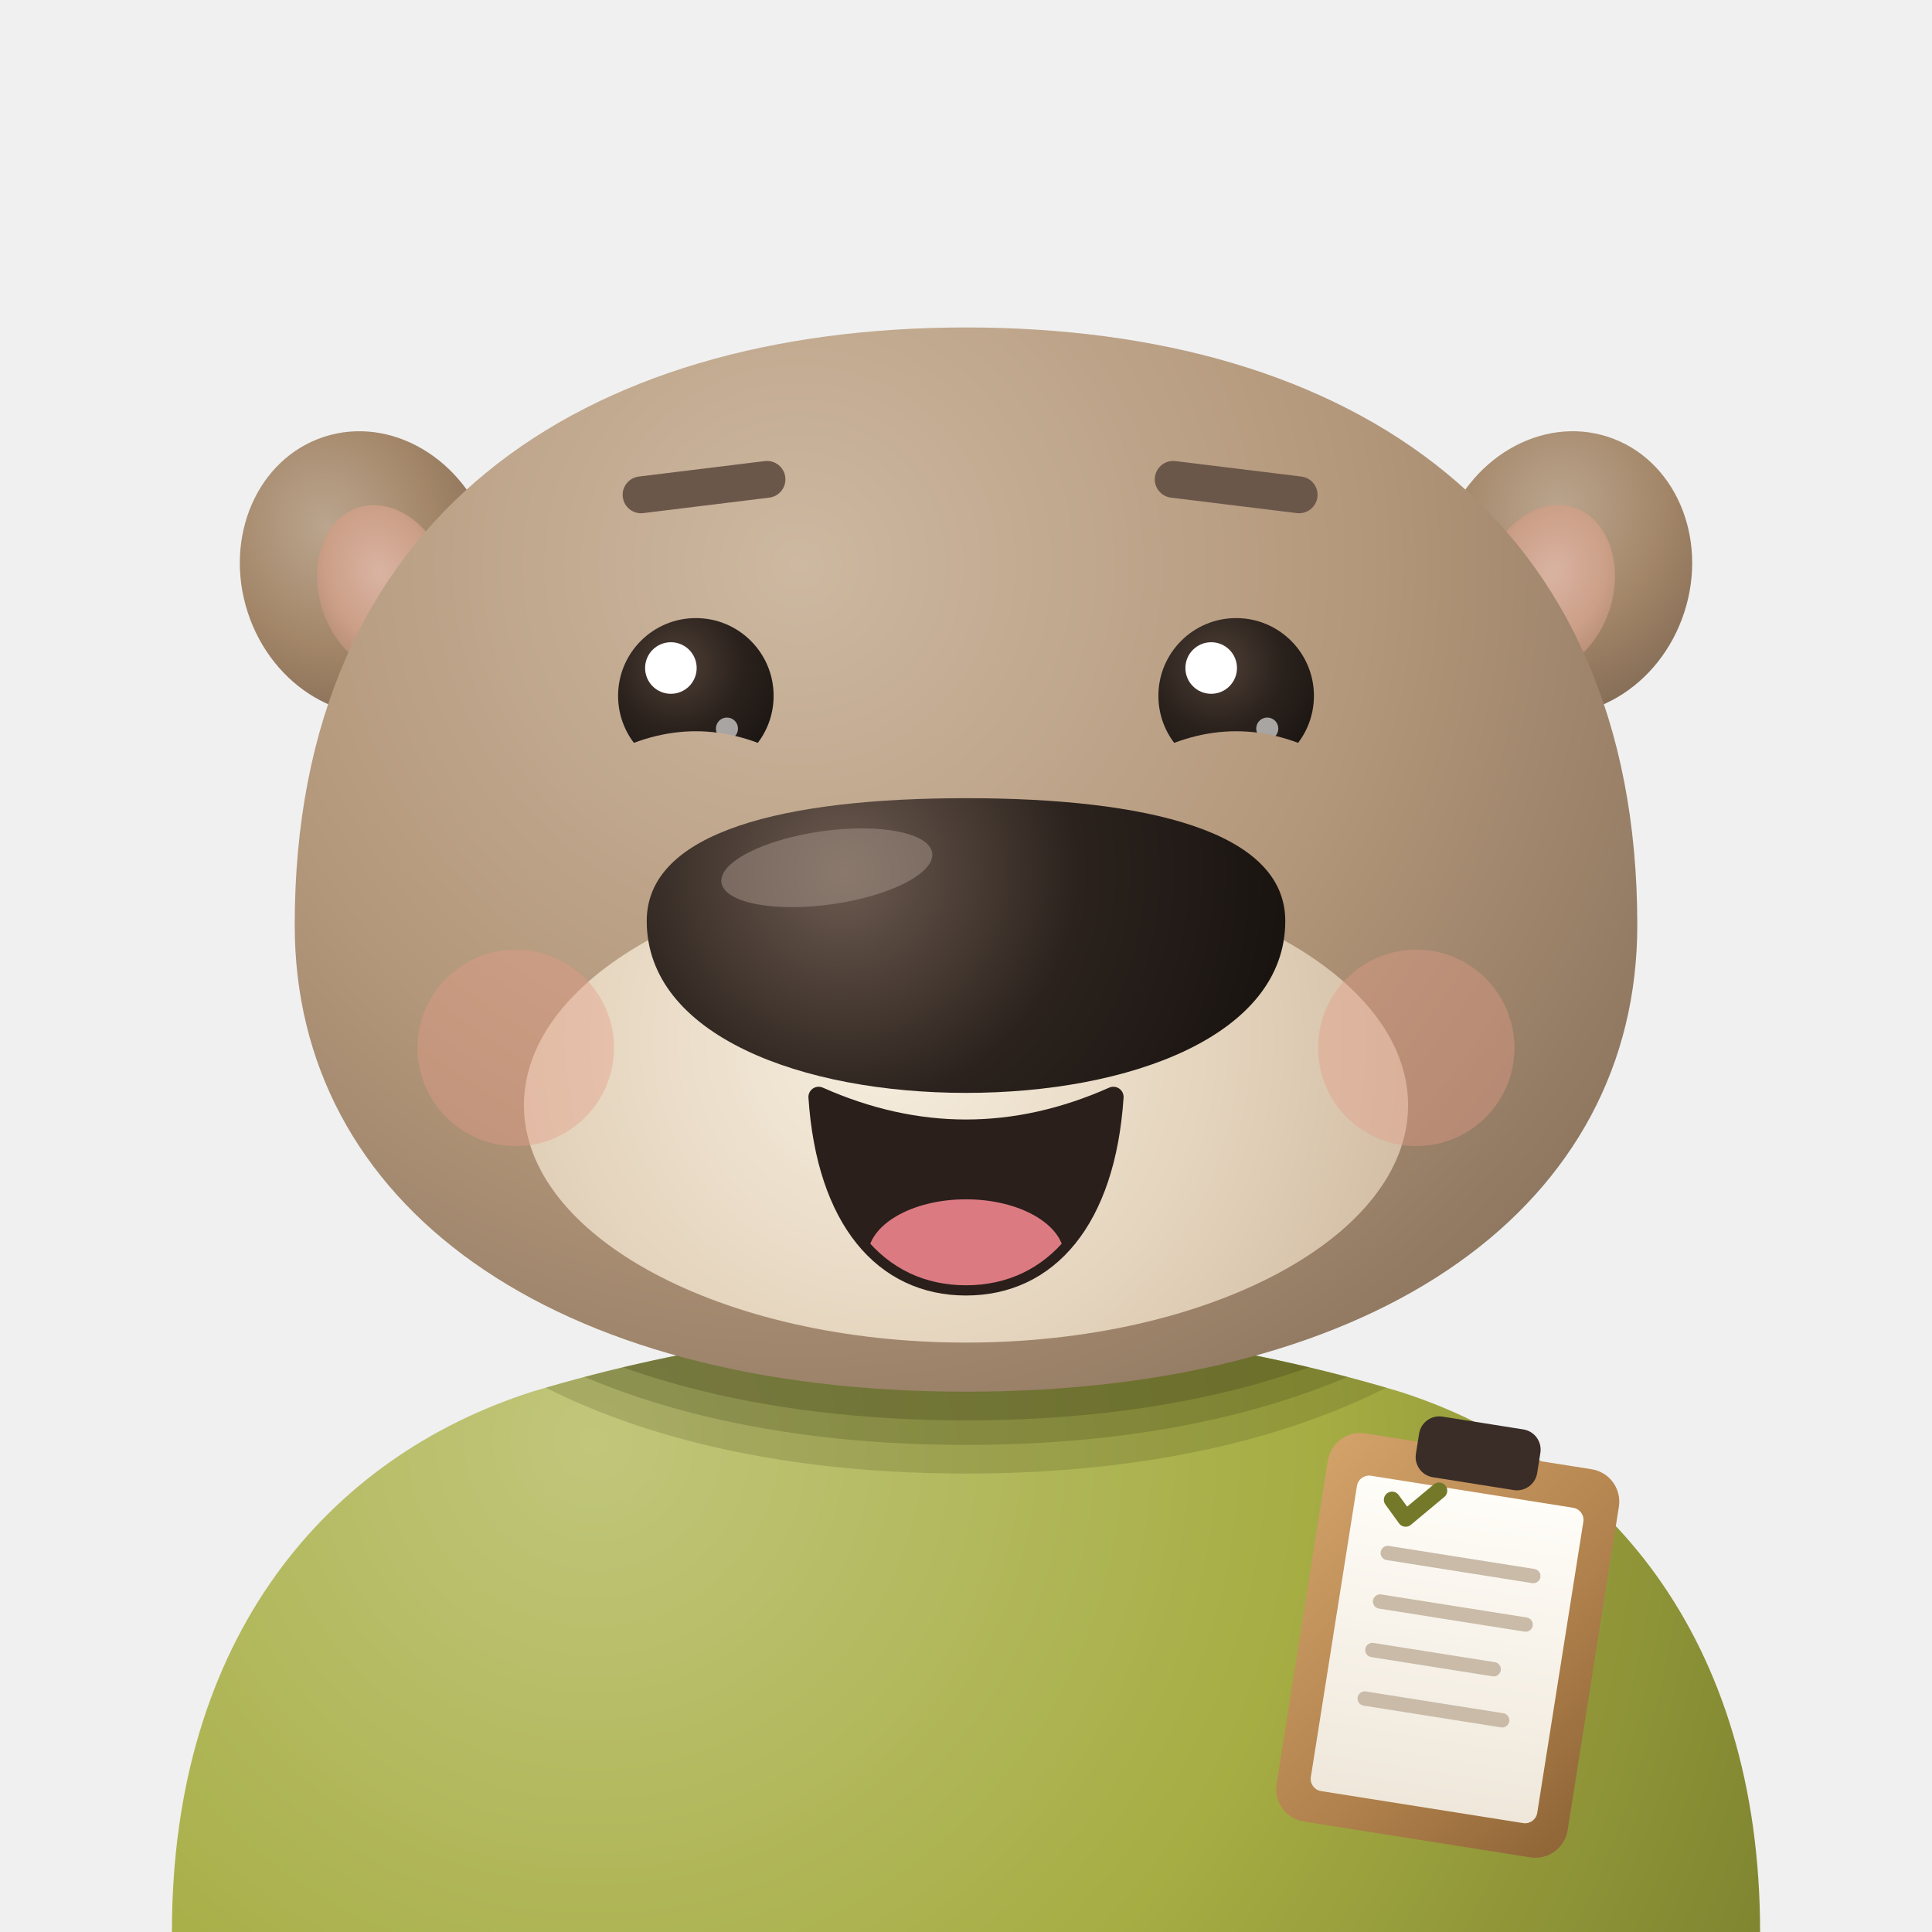
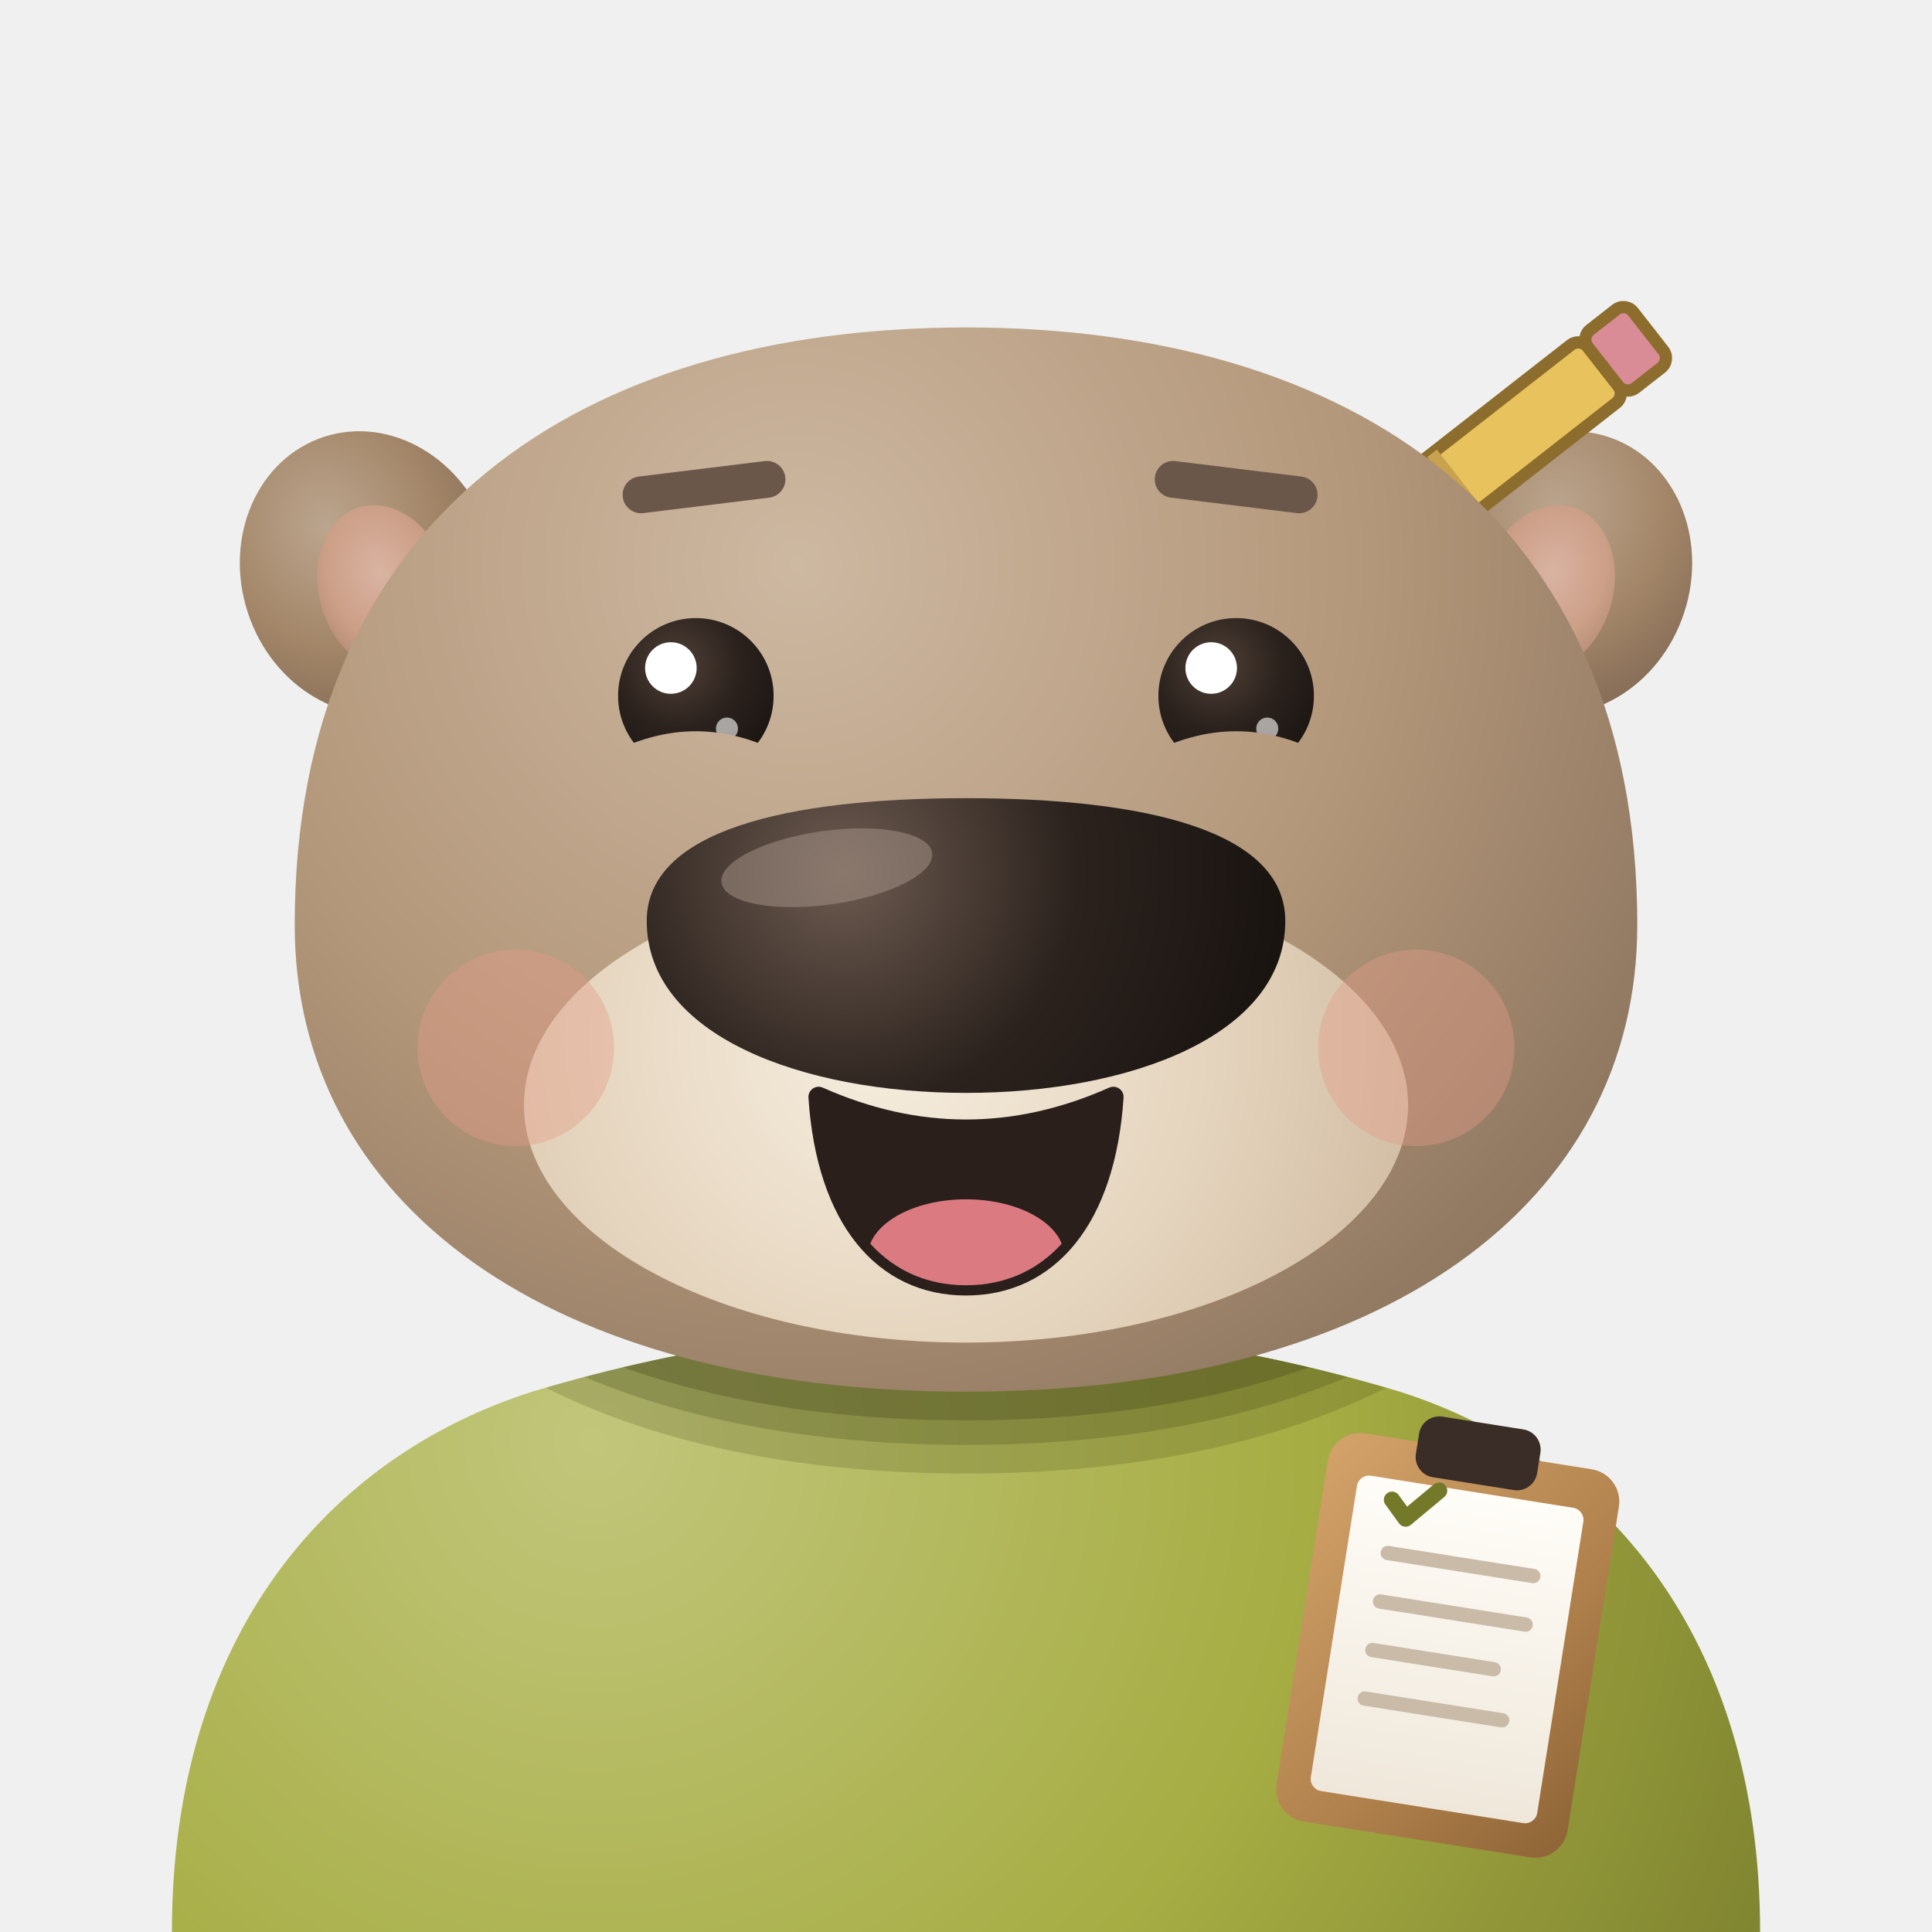
<svg xmlns="http://www.w3.org/2000/svg" viewBox="0 0 512 512" role="img">
  <g transform="scale(1.08475) translate(-20 -40)">
    <defs>
      <radialGradient id="fur" gradientUnits="userSpaceOnUse" cx="215" cy="180" r="280">
        <stop offset="0" stop-color="#cdb8a1" />
        <stop offset=".5" stop-color="#b3977a" />
        <stop offset="1" stop-color="#7f6955" />
      </radialGradient>
      <radialGradient id="earo" cx=".4" cy=".3" r=".85">
        <stop offset="0" stop-color="#bba58e" />
        <stop offset=".5" stop-color="#a38668" />
        <stop offset="1" stop-color="#7a6350" />
      </radialGradient>
      <radialGradient id="eari" cx=".5" cy=".4" r=".8">
        <stop offset="0" stop-color="#d9b3a2" />
        <stop offset=".5" stop-color="#cc9f87" />
        <stop offset="1" stop-color="#a07c68" />
      </radialGradient>
      <radialGradient id="muz" gradientUnits="userSpaceOnUse" cx="236" cy="296" r="150">
        <stop offset="0" stop-color="#f6eedf" />
        <stop offset=".55" stop-color="#e4d3bc" />
        <stop offset="1" stop-color="#ccb69c" />
      </radialGradient>
      <radialGradient id="nose" gradientUnits="userSpaceOnUse" cx="226" cy="250" r="115">
        <stop offset="0" stop-color="#6d5b50" />
        <stop offset=".5" stop-color="#2b221d" />
        <stop offset="1" stop-color="#17120f" />
      </radialGradient>
      <radialGradient id="eye" cx=".38" cy=".3" r=".85">
        <stop offset="0" stop-color="#4f4037" />
        <stop offset=".5" stop-color="#2a211c" />
        <stop offset="1" stop-color="#16120f" />
      </radialGradient>
      <radialGradient id="shirt" gradientUnits="userSpaceOnUse" cx="165" cy="392" r="350">
        <stop offset="0" stop-color="#c1c67b" />
        <stop offset=".5" stop-color="#a6ad43" />
        <stop offset="1" stop-color="#74792a" />
      </radialGradient>
      <linearGradient id="gold" x1="0" y1="0" x2="1" y2="1">
        <stop offset="0" stop-color="#f0d58f" />
        <stop offset=".5" stop-color="#c9a24e" />
        <stop offset="1" stop-color="#9a7630" />
      </linearGradient>
      <radialGradient id="disc" cx=".4" cy=".3" r=".9">
        <stop offset="0" stop-color="#ffffff" />
        <stop offset=".5" stop-color="#f1eadf" />
        <stop offset="1" stop-color="#d6ccbd" />
      </radialGradient>
      <linearGradient id="board" x1="0" y1="0" x2="1" y2="1">
        <stop offset="0" stop-color="#d3a36a" />
        <stop offset=".6" stop-color="#b0814c" />
        <stop offset="1" stop-color="#8e6436" />
      </linearGradient>
      <linearGradient id="paper" x1="0" y1="0" x2="0" y2="1">
        <stop offset="0" stop-color="#fffdf8" />
        <stop offset="1" stop-color="#efe7da" />
      </linearGradient>
      <radialGradient id="spark" cx=".4" cy=".35" r=".8">
        <stop offset="0" stop-color="#fff0b8" />
        <stop offset=".5" stop-color="#e8c25c" />
        <stop offset="1" stop-color="#c9a24e" />
      </radialGradient>
      <radialGradient id="cup" cx=".35" cy=".3" r=".9">
        <stop offset="0" stop-color="#c1c67b" />
        <stop offset=".5" stop-color="#a6ad43" />
        <stop offset="1" stop-color="#74792a" />
      </radialGradient>
      <radialGradient id="glow" cx=".5" cy=".5" r=".5">
        <stop offset="0" stop-color="#ffe9a8" stop-opacity=".95" />
        <stop offset=".45" stop-color="#f3c95e" stop-opacity=".45" />
        <stop offset="1" stop-color="#f3c95e" stop-opacity="0" />
      </radialGradient>
      <linearGradient id="lens" x1="0" y1="0" x2=".3" y2="1">
        <stop offset="0" stop-color="#3a3634" />
        <stop offset=".45" stop-color="#161414" />
        <stop offset="1" stop-color="#070606" />
      </linearGradient>
      <linearGradient id="hair" x1="0" y1="0" x2=".7" y2="1">
        <stop offset="0" stop-color="#5e5751" />
        <stop offset=".5" stop-color="#3b3632" />
        <stop offset="1" stop-color="#25211f" />
      </linearGradient>
      <linearGradient id="hat" x1="0" y1="0" x2=".6" y2="1">
        <stop offset="0" stop-color="#ecc867" />
        <stop offset=".55" stop-color="#c9a24e" />
        <stop offset="1" stop-color="#8d6d2d" />
      </linearGradient>
      <radialGradient id="bulb" cx=".38" cy=".32" r=".8">
        <stop offset="0" stop-color="#fff6d2" />
        <stop offset=".5" stop-color="#f4cd62" />
        <stop offset="1" stop-color="#c99a35" />
      </radialGradient>
    </defs>
    <g id="body">
      <path d="M62 512C62 440 100 396 150 380C190 368 226 364 256 364C286 364 322 368 362 380C412 396 450 440 450 512Z" fill="url(#shirt)" />
    </g>
    <clipPath id="bc">
      <path d="M62 512C62 440 100 396 150 380C190 368 226 364 256 364C286 364 322 368 362 380C412 396 450 440 450 512Z" />
    </clipPath>
    <g clip-path="url(#bc)">
      <g transform="translate(0 -2) rotate(0 256 400) translate(256 382) scale(1 1) translate(-256 -382)">
        <path transform="translate(0 20)" d="M92 268C92 168 162 122 256 122C350 122 420 168 420 268C420 336 358 382 256 382C154 382 92 336 92 268Z" fill="#3f4116" opacity="0.2" />
        <path transform="translate(0 13)" d="M92 268C92 168 162 122 256 122C350 122 420 168 420 268C420 336 358 382 256 382C154 382 92 336 92 268Z" fill="#3f4116" opacity="0.24" />
        <path transform="translate(0 7)" d="M92 268C92 168 162 122 256 122C350 122 420 168 420 268C420 336 358 382 256 382C154 382 92 336 92 268Z" fill="#3f4116" opacity="0.3" />
      </g>
    </g>
    <g id="clipboard" transform="translate(374 440) rotate(9)">
      <rect x="-36" y="-46" width="72" height="96" rx="8" fill="url(#board)" />
      <rect x="-28" y="-36" width="56" height="78" rx="3" fill="url(#paper)" />
      <rect x="-15" y="-53" width="30" height="15" rx="5" fill="#3a2d27" />
      <g stroke="#c9bba8" stroke-width="3.5" stroke-linecap="round">
        <path d="M-18-18H18" />
        <path d="M-18-6H18" />
        <path d="M-18 6H12" />
        <path d="M-18 18H16" />
      </g>
      <path d="M-19-31l4 4 7-8" fill="none" stroke="#74792a" stroke-width="4" stroke-linecap="round" stroke-linejoin="round" />
    </g>
    <g id="head" transform="translate(0 -2) rotate(0 256 400) translate(256 382) scale(1 1) translate(-256 -382)">
      <g id="ear-l" transform="translate(0 0) rotate(0 140 232)">
        <g transform="translate(110 196) scale(1) translate(-110 -196)">
          <ellipse cx="110" cy="182" rx="31" ry="35" transform="rotate(-18 110 182)" fill="url(#earo)" />
          <ellipse cx="114" cy="186" rx="16" ry="21" transform="rotate(-18 114 186)" fill="url(#eari)" />
        </g>
      </g>
      <g id="ear-r" transform="translate(0 0) rotate(0 372 232)">
        <g transform="translate(402 196) scale(1) translate(-402 -196)">
          <ellipse cx="402" cy="182" rx="31" ry="35" transform="rotate(18 402 182)" fill="url(#earo)" />
          <ellipse cx="398" cy="186" rx="16" ry="21" transform="rotate(18 398 186)" fill="url(#eari)" />
        </g>
      </g>
+       <g id="pencil" transform="translate(388 150) rotate(-38)">
+         <rect x="-44" y="-9" width="74" height="18" rx="3" fill="#e8c25c" stroke="#8d6d2d" stroke-width="3" />
+         <path d="M-30 -9V9M-16 -9V9" stroke="#c9a24e" stroke-width="3" />
+         <rect x="30" y="-9" width="14" height="18" rx="3" fill="#d98b96" stroke="#8d6d2d" stroke-width="3" />
+         <path d="M-44 -9L-64 0L-44 9Z" fill="#ecd9b8" stroke="#8d6d2d" stroke-width="3" stroke-linejoin="round" />
+         <path d="M-57 -3.2L-64 0L-57 3.2Z" fill="#3a2d27" />
+       </g>
      <path id="skull" d="M92 268C92 168 162 122 256 122C350 122 420 168 420 268C420 336 358 382 256 382C154 382 92 336 92 268Z" fill="url(#fur)" />
      <ellipse id="muzzle" cx="256" cy="312" rx="108" ry="58" fill="url(#muz)" />
      <g id="blush" opacity="0.4">
        <circle cx="146" cy="298" r="24" fill="#e39a86" />
        <circle cx="366" cy="298" r="24" fill="#e39a86" />
      </g>
      <g id="nose" transform="translate(0 5)">
        <path d="M178 262C178 240 212 232 256 232C300 232 334 240 334 262C334 290 296 304 256 304C216 304 178 290 178 262Z" fill="url(#nose)" />
        <ellipse cx="222" cy="249" rx="26" ry="9" fill="#a8968a" opacity=".5" transform="rotate(-8 222 249)" />
      </g>
      <g id="mouth">
        <clipPath id="mc">
          <path d="M220 310Q256 326 292 310C290 340 276 356 256 356C236 356 222 340 220 310Z" />
        </clipPath>
        <path d="M220 310Q256 326 292 310C290 340 276 356 256 356C236 356 222 340 220 310Z" fill="#2a1f1a" stroke="#2a1f1a" stroke-width="5" stroke-linejoin="round" />
        <ellipse cx="256" cy="349" rx="24" ry="14" fill="#dc7a82" clip-path="url(#mc)" />
      </g>
      <g id="eyes">
        <circle cx="190" cy="212" r="19" fill="url(#eye)" />
        <circle cx="183.9" cy="205.2" r="6.3" fill="#fff" />
        <circle cx="197.6" cy="220.0" r="2.7" fill="#fff" opacity=".6" />
        <clipPath id="clb">
          <circle cx="190" cy="212" r="19.6" />
        </clipPath>
        <g clip-path="url(#clb)">
          <path d="M168 235V226.64Q190 214.66 212 226.64V235Z" fill="url(#fur)" />
        </g>
        <circle cx="322" cy="212" r="19" fill="url(#eye)" />
        <circle cx="315.9" cy="205.2" r="6.3" fill="#fff" />
        <circle cx="329.6" cy="220.0" r="2.7" fill="#fff" opacity=".6" />
        <clipPath id="crb">
          <circle cx="322" cy="212" r="19.6" />
        </clipPath>
        <g clip-path="url(#crb)">
          <path d="M300 235V226.64Q322 214.66 344 226.64V235Z" fill="url(#fur)" />
        </g>
      </g>
      <g id="brows">
        <rect x="-20" y="-4.5" width="40" height="9" rx="4.5" fill="#6b574a" transform="translate(192 161) rotate(-7)" />
        <rect x="-20" y="-4.5" width="40" height="9" rx="4.5" fill="#6b574a" transform="translate(322 161) rotate(7)" />
      </g>
    </g>
  </g>
</svg>
